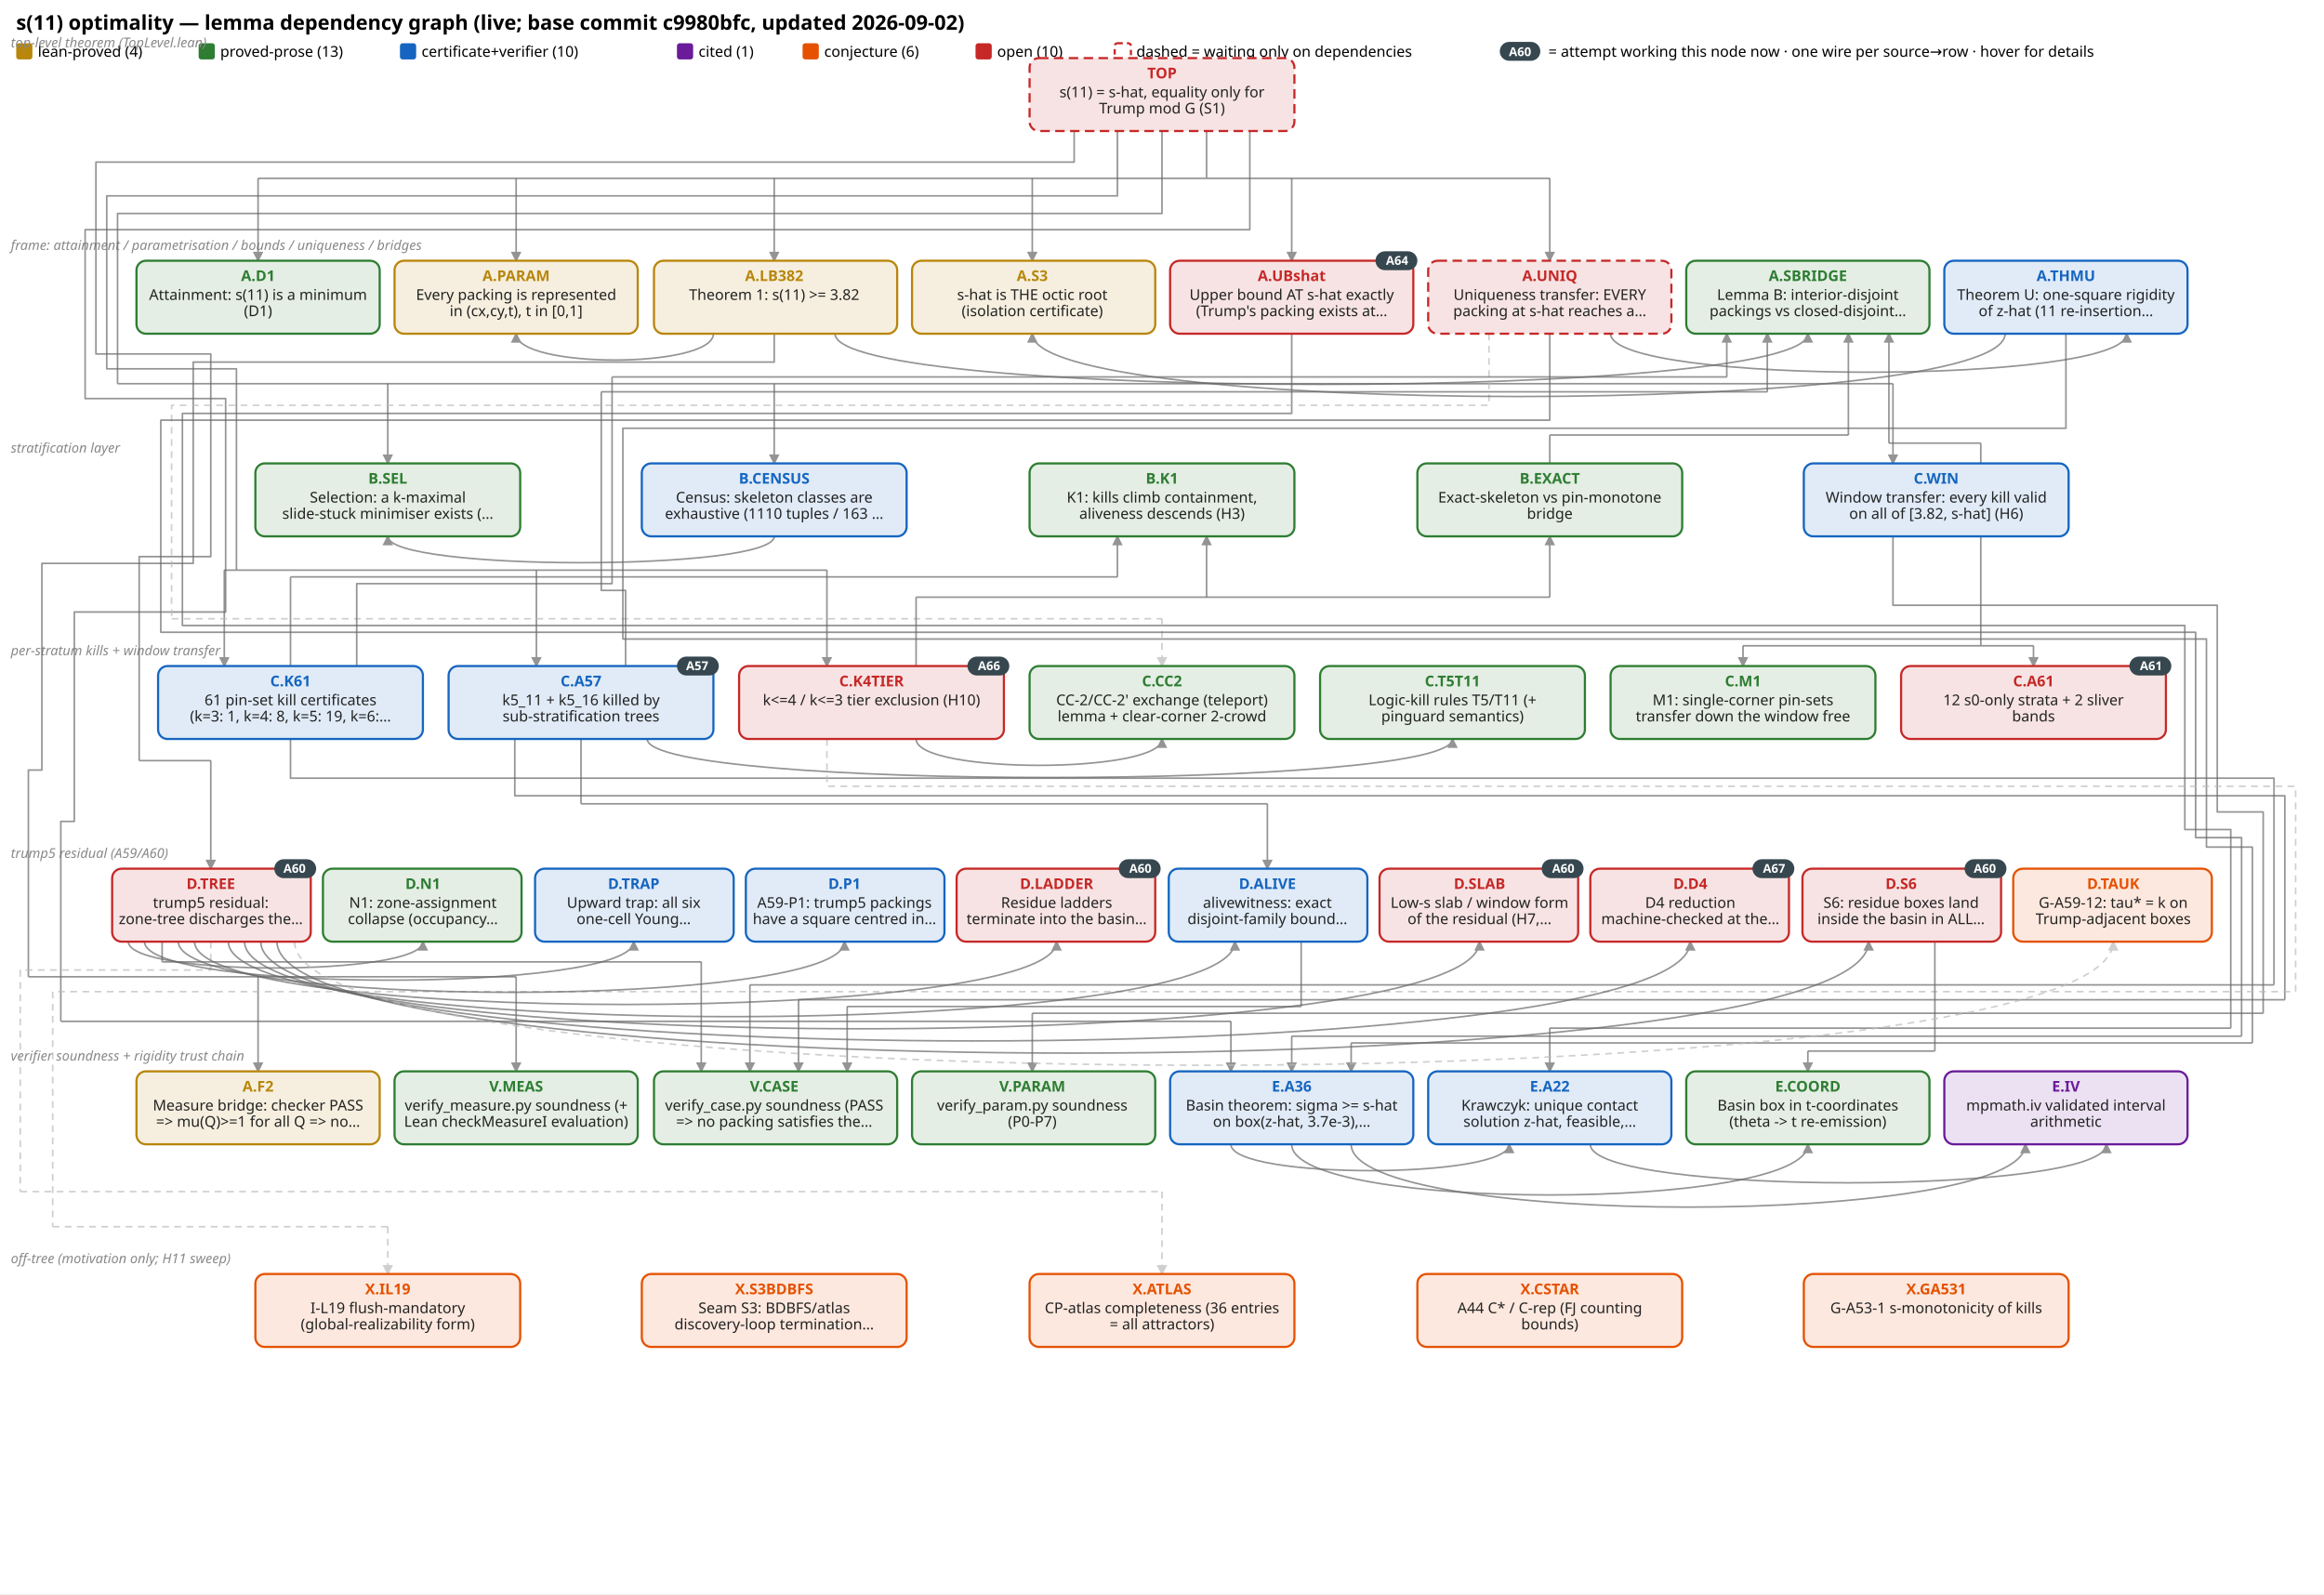
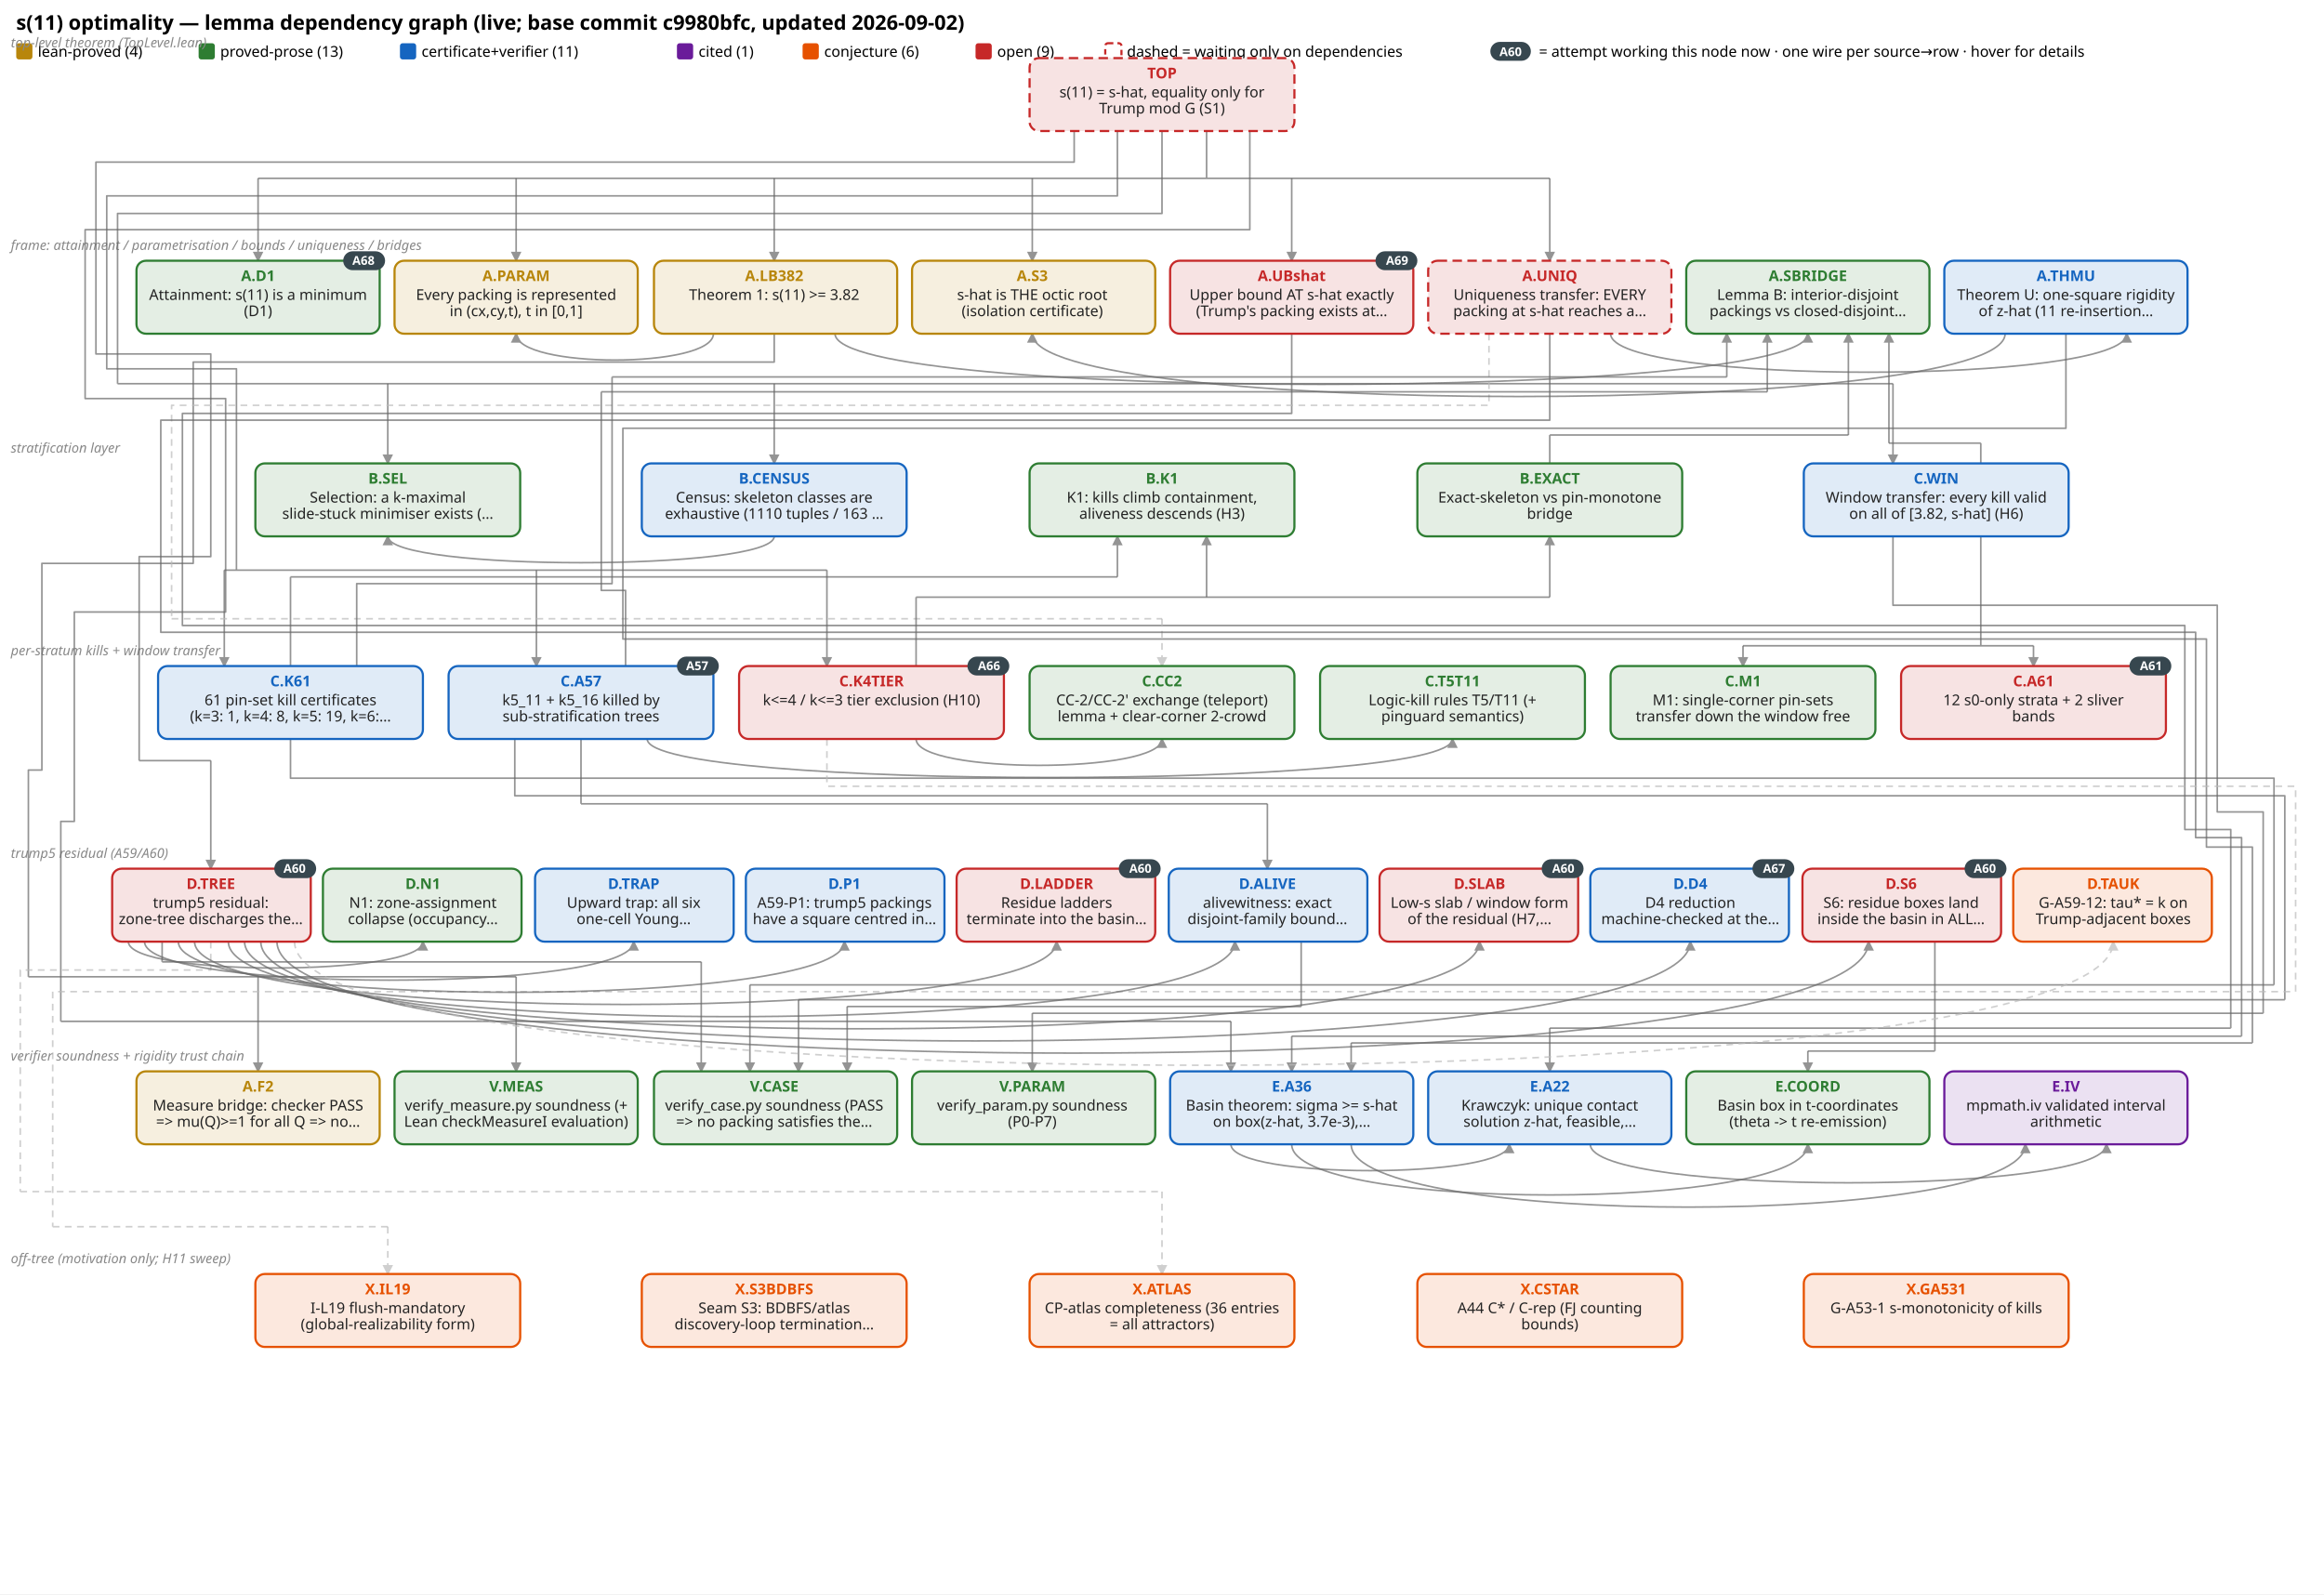
<svg xmlns="http://www.w3.org/2000/svg" width="1720" height="1180" font-family="Segoe UI, sans-serif" font-size="11">
  <defs>
    <marker id="arr" viewBox="0 0 10 10" refX="8.5" refY="5" markerWidth="6.5" markerHeight="6.5" orient="auto-start-reverse">
      <path d="M0,0 L10,5 L0,10 z" fill="#666" />
    </marker>
    <marker id="arrm" viewBox="0 0 10 10" refX="8.5" refY="5" markerWidth="6.5" markerHeight="6.5" orient="auto-start-reverse">
      <path d="M0,0 L10,5 L0,10 z" fill="#bbb" />
    </marker>
  </defs>
  <rect width="1720" height="1180" fill="white" />
  <text x="12" y="22" font-size="15" font-weight="bold">s(11) optimality — lemma dependency graph (live; base commit c9980bfc, updated 2026-09-02)</text>
  <rect x="12" y="32" width="12" height="12" fill="#b8860b" rx="2" />
  <text x="28" y="42">lean-proved (4)</text>
  <rect x="147" y="32" width="12" height="12" fill="#2e7d32" rx="2" />
  <text x="163" y="42">proved-prose (13)</text>
  <rect x="296" y="32" width="12" height="12" fill="#1565c0" rx="2" />
-   <text x="312" y="42">certificate+verifier (10)</text>
+   <text x="312" y="42">certificate+verifier (11)</text>
  <rect x="501" y="32" width="12" height="12" fill="#6a1b9a" rx="2" />
  <text x="517" y="42">cited (1)</text>
  <rect x="594" y="32" width="12" height="12" fill="#e65100" rx="2" />
  <text x="610" y="42">conjecture (6)</text>
  <rect x="722" y="32" width="12" height="12" fill="#c62828" rx="2" />
-   <text x="738" y="42">open (10)</text>
-   <rect x="825" y="32" width="12" height="12" fill="none" stroke="#c62828" stroke-width="1.6" stroke-dasharray="4,3" rx="2" />
-   <text x="841" y="42">dashed = waiting only on dependencies</text>
-   <rect x="1110" y="31" width="30" height="14" rx="7" fill="#37474f" />
-   <text x="1125" y="41.5" text-anchor="middle" fill="white" font-size="9" font-weight="bold">A60</text>
-   <text x="1146" y="42">= attempt working this node now · one wire per source→row · hover for details</text>
+   <text x="738" y="42">open (9)</text>
+   <rect x="818" y="32" width="12" height="12" fill="none" stroke="#c62828" stroke-width="1.6" stroke-dasharray="4,3" rx="2" />
+   <text x="834" y="42">dashed = waiting only on dependencies</text>
+   <rect x="1103" y="31" width="30" height="14" rx="7" fill="#37474f" />
+   <text x="1118" y="41.5" text-anchor="middle" fill="white" font-size="9" font-weight="bold">A60</text>
+   <text x="1139" y="42">= attempt working this node now · one wire per source→row · hover for details</text>
  <text x="8" y="35.0" font-size="10" fill="#888" font-style="italic">top-level theorem (TopLevel.lean)</text>
  <text x="8" y="185.0" font-size="10" fill="#888" font-style="italic">frame: attainment / parametrisation / bounds / uniqueness / bridges</text>
  <text x="8" y="335.0" font-size="10" fill="#888" font-style="italic">stratification layer</text>
  <text x="8" y="485.0" font-size="10" fill="#888" font-style="italic">per-stratum kills + window transfer</text>
  <text x="8" y="635.0" font-size="10" fill="#888" font-style="italic">trump5 residual (A59/A60)</text>
  <text x="8" y="785.0" font-size="10" fill="#888" font-style="italic">verifier soundness + rigidity trust chain</text>
  <text x="8" y="935.0" font-size="10" fill="#888" font-style="italic">off-tree (motivation only; H11 sweep)</text>
  <g>
    <path d="M 893 97 L 893 132 M 191 132 L 1147 132" fill="none" stroke="#666" stroke-width="1.2" opacity="0.7" stroke-linejoin="round" />
    <path d="M 191 132 L 191 193" fill="none" stroke="#666" stroke-width="1.2" opacity="0.7" marker-end="url(#arr)" />
    <path d="M 382 132 L 382 193" fill="none" stroke="#666" stroke-width="1.2" opacity="0.7" marker-end="url(#arr)" />
    <path d="M 573 132 L 573 193" fill="none" stroke="#666" stroke-width="1.2" opacity="0.7" marker-end="url(#arr)" />
    <path d="M 764 132 L 764 193" fill="none" stroke="#666" stroke-width="1.2" opacity="0.7" marker-end="url(#arr)" />
    <path d="M 956 132 L 956 193" fill="none" stroke="#666" stroke-width="1.2" opacity="0.7" marker-end="url(#arr)" />
    <path d="M 1147 132 L 1147 193" fill="none" stroke="#666" stroke-width="1.2" opacity="0.7" marker-end="url(#arr)" />
  </g>
  <g>
    <path d="M 860 97 L 860 158 L 87 158 L 87 284 M 87 284 L 1401 284" fill="none" stroke="#666" stroke-width="1.2" opacity="0.7" stroke-linejoin="round" />
    <path d="M 287 284 L 287 343" fill="none" stroke="#666" stroke-width="1.2" opacity="0.7" marker-end="url(#arr)" />
    <path d="M 573 284 L 573 343" fill="none" stroke="#666" stroke-width="1.2" opacity="0.7" marker-end="url(#arr)" />
    <path d="M 1401 284 L 1401 343" fill="none" stroke="#666" stroke-width="1.2" opacity="0.7" marker-end="url(#arr)" />
  </g>
  <g>
    <path d="M 827 97 L 827 145 L 79 145 L 79 273 L 175 273 L 175 422 M 166 422 L 612 422" fill="none" stroke="#666" stroke-width="1.2" opacity="0.7" stroke-linejoin="round" />
    <path d="M 166 422 L 166 493" fill="none" stroke="#666" stroke-width="1.2" opacity="0.7" marker-end="url(#arr)" />
    <path d="M 397 422 L 397 493" fill="none" stroke="#666" stroke-width="1.2" opacity="0.7" marker-end="url(#arr)" />
    <path d="M 612 422 L 612 493" fill="none" stroke="#666" stroke-width="1.2" opacity="0.7" marker-end="url(#arr)" />
  </g>
  <g>
    <path d="M 795 97 L 795 120 L 71 120 L 71 262 L 156 262 L 156 412 L 103 412 L 103 563 M 103 563 L 156 563" fill="none" stroke="#666" stroke-width="1.2" opacity="0.7" stroke-linejoin="round" />
    <path d="M 156 563 L 156 643" fill="none" stroke="#666" stroke-width="1.2" opacity="0.7" marker-end="url(#arr)" />
  </g>
  <g>
    <path d="M 925 97 L 925 170 L 63 170 L 63 295 L 167 295 L 167 453 L 55 453 L 55 608 L 45 608 L 45 756 M 45 756 L 911 756" fill="none" stroke="#666" stroke-width="1.2" opacity="0.7" stroke-linejoin="round" />
    <path d="M 911 756 L 911 793" fill="none" stroke="#666" stroke-width="1.2" opacity="0.7" marker-end="url(#arr)" />
  </g>
  <g>
    <path d="M 573 247 L 573 268 L 143 268 L 143 417 L 31 417 L 31 570 L 21 570 L 21 723 M 21 723 L 382 723" fill="none" stroke="#666" stroke-width="1.2" opacity="0.7" stroke-linejoin="round" />
    <path d="M 191 723 L 191 793" fill="none" stroke="#666" stroke-width="1.2" opacity="0.7" marker-end="url(#arr)" />
    <path d="M 382 723 L 382 793" fill="none" stroke="#666" stroke-width="1.2" opacity="0.7" marker-end="url(#arr)" />
  </g>
  <g>
    <path d="M 956 247 L 956 306 L 135 306 L 135 463 L 1617 463 L 1617 614 L 1651 614 L 1651 761 M 1147 761 L 1651 761" fill="none" stroke="#666" stroke-width="1.2" opacity="0.7" stroke-linejoin="round" />
    <path d="M 1147 761 L 1147 793" fill="none" stroke="#666" stroke-width="1.2" opacity="0.7" marker-end="url(#arr)" />
  </g>
  <g>
    <path d="M 1102 247 L 1102 300 L 127 300 L 127 458 M 127 458 L 860 458" fill="none" stroke="#bbb" stroke-width="1.2" stroke-dasharray="5,4" opacity="0.7" stroke-linejoin="round" />
    <path d="M 860 458 L 860 493" fill="none" stroke="#bbb" stroke-width="1.2" stroke-dasharray="5,4" opacity="0.7" marker-end="url(#arrm)" />
  </g>
  <g>
    <path d="M 1147 247 L 1147 311 L 119 311 L 119 468 L 1625 468 L 1625 620 L 1659 620 L 1659 767 M 956 767 L 1659 767" fill="none" stroke="#666" stroke-width="1.2" opacity="0.7" stroke-linejoin="round" />
    <path d="M 956 767 L 956 793" fill="none" stroke="#666" stroke-width="1.2" opacity="0.7" marker-end="url(#arr)" />
  </g>
  <g>
    <path d="M 1529 247 L 1529 317 L 461 317 L 461 473 L 1633 473 L 1633 627 L 1667 627 L 1667 772 M 1000 772 L 1667 772" fill="none" stroke="#666" stroke-width="1.2" opacity="0.7" stroke-linejoin="round" />
    <path d="M 1000 772 L 1000 793" fill="none" stroke="#666" stroke-width="1.2" opacity="0.7" marker-end="url(#arr)" />
  </g>
  <g>
    <path d="M 1147 343 L 1147 322 M 1147 322 L 1368 322" fill="none" stroke="#666" stroke-width="1.2" opacity="0.7" stroke-linejoin="round" />
    <path d="M 1368 322 L 1368 247" fill="none" stroke="#666" stroke-width="1.2" opacity="0.7" marker-end="url(#arr)" />
  </g>
  <g>
    <path d="M 1466 397 L 1466 478 M 1290 478 L 1505 478" fill="none" stroke="#666" stroke-width="1.2" opacity="0.7" stroke-linejoin="round" />
    <path d="M 1290 478 L 1290 493" fill="none" stroke="#666" stroke-width="1.2" opacity="0.7" marker-end="url(#arr)" />
    <path d="M 1505 478 L 1505 493" fill="none" stroke="#666" stroke-width="1.2" opacity="0.7" marker-end="url(#arr)" />
  </g>
  <g>
    <path d="M 1401 397 L 1401 448 L 1641 448 L 1641 601 L 1675 601 L 1675 750 M 764 750 L 1675 750" fill="none" stroke="#666" stroke-width="1.2" opacity="0.7" stroke-linejoin="round" />
    <path d="M 764 750 L 764 793" fill="none" stroke="#666" stroke-width="1.2" opacity="0.7" marker-end="url(#arr)" />
  </g>
  <g>
    <path d="M 1466 343 L 1466 328 M 1398 328 L 1466 328" fill="none" stroke="#666" stroke-width="1.2" opacity="0.7" stroke-linejoin="round" />
    <path d="M 1398 328 L 1398 247" fill="none" stroke="#666" stroke-width="1.2" opacity="0.7" marker-end="url(#arr)" />
  </g>
  <g>
    <path d="M 215 547 L 215 576 L 1683 576 L 1683 729 M 555 729 L 1683 729" fill="none" stroke="#666" stroke-width="1.2" opacity="0.7" stroke-linejoin="round" />
    <path d="M 555 729 L 555 793" fill="none" stroke="#666" stroke-width="1.2" opacity="0.7" marker-end="url(#arr)" />
  </g>
  <g>
    <path d="M 215 493 L 215 427 M 215 427 L 827 427" fill="none" stroke="#666" stroke-width="1.2" opacity="0.7" stroke-linejoin="round" />
    <path d="M 827 427 L 827 397" fill="none" stroke="#666" stroke-width="1.2" opacity="0.7" marker-end="url(#arr)" />
  </g>
  <g>
    <path d="M 264 493 L 264 432 L 453 432 L 453 279 M 453 279 L 1278 279" fill="none" stroke="#666" stroke-width="1.2" opacity="0.7" stroke-linejoin="round" />
    <path d="M 1278 279 L 1278 247" fill="none" stroke="#666" stroke-width="1.2" opacity="0.7" marker-end="url(#arr)" />
  </g>
  <g>
    <path d="M 381 547 L 381 589 L 1691 589 L 1691 740 M 591 740 L 1691 740" fill="none" stroke="#666" stroke-width="1.2" opacity="0.7" stroke-linejoin="round" />
    <path d="M 591 740 L 591 793" fill="none" stroke="#666" stroke-width="1.2" opacity="0.7" marker-end="url(#arr)" />
  </g>
  <g>
    <path d="M 430 547 L 430 595 M 430 595 L 938 595" fill="none" stroke="#666" stroke-width="1.2" opacity="0.7" stroke-linejoin="round" />
    <path d="M 938 595 L 938 643" fill="none" stroke="#666" stroke-width="1.2" opacity="0.7" marker-end="url(#arr)" />
  </g>
  <g>
    <path d="M 463 493 L 463 437 L 445 437 L 445 290 M 445 290 L 1308 290" fill="none" stroke="#666" stroke-width="1.2" opacity="0.7" stroke-linejoin="round" />
    <path d="M 1308 290 L 1308 247" fill="none" stroke="#666" stroke-width="1.2" opacity="0.7" marker-end="url(#arr)" />
  </g>
  <g>
    <path d="M 678 493 L 678 442 M 678 442 L 1147 442" fill="none" stroke="#666" stroke-width="1.2" opacity="0.7" stroke-linejoin="round" />
    <path d="M 893 442 L 893 397" fill="none" stroke="#666" stroke-width="1.2" opacity="0.7" marker-end="url(#arr)" />
    <path d="M 1147 442 L 1147 397" fill="none" stroke="#666" stroke-width="1.2" opacity="0.7" marker-end="url(#arr)" />
  </g>
  <g>
    <path d="M 612 547 L 612 582 L 1699 582 L 1699 734 L 39 734 L 39 908 M 39 908 L 287 908" fill="none" stroke="#bbb" stroke-width="1.2" stroke-dasharray="5,4" opacity="0.7" stroke-linejoin="round" />
    <path d="M 287 908 L 287 943" fill="none" stroke="#bbb" stroke-width="1.2" stroke-dasharray="5,4" opacity="0.7" marker-end="url(#arrm)" />
  </g>
  <g>
    <path d="M 120 697 L 120 712 M 120 712 L 519 712" fill="none" stroke="#666" stroke-width="1.2" opacity="0.7" stroke-linejoin="round" />
    <path d="M 519 712 L 519 793" fill="none" stroke="#666" stroke-width="1.2" opacity="0.7" marker-end="url(#arr)" />
  </g>
  <g>
    <path d="M 156 697 L 156 718 L 15 718 L 15 882 M 15 882 L 860 882" fill="none" stroke="#bbb" stroke-width="1.2" stroke-dasharray="5,4" opacity="0.7" stroke-linejoin="round" />
    <path d="M 860 882 L 860 943" fill="none" stroke="#bbb" stroke-width="1.2" stroke-dasharray="5,4" opacity="0.7" marker-end="url(#arrm)" />
  </g>
  <g>
    <path d="M 963 697 L 963 745 M 627 745 L 963 745" fill="none" stroke="#666" stroke-width="1.2" opacity="0.7" stroke-linejoin="round" />
    <path d="M 627 745 L 627 793" fill="none" stroke="#666" stroke-width="1.2" opacity="0.7" marker-end="url(#arr)" />
  </g>
  <g>
    <path d="M 1432 697 L 1432 778 M 1338 778 L 1432 778" fill="none" stroke="#666" stroke-width="1.2" opacity="0.7" stroke-linejoin="round" />
    <path d="M 1338 778 L 1338 793" fill="none" stroke="#666" stroke-width="1.2" opacity="0.7" marker-end="url(#arr)" />
  </g>
  <g>
    <path d="M 528 247 C 528 273 382 273 382 247" fill="none" stroke="#666" stroke-width="1.2" opacity="0.7" marker-end="url(#arr)" />
  </g>
  <g>
    <path d="M 573 397 C 573 423 287 423 287 397" fill="none" stroke="#666" stroke-width="1.2" opacity="0.7" marker-end="url(#arr)" />
  </g>
  <g>
    <path d="M 479 547 C 479 585 1075 585 1075 547" fill="none" stroke="#666" stroke-width="1.2" opacity="0.7" marker-end="url(#arr)" />
  </g>
  <g>
    <path d="M 678 547 C 678 573 860 573 860 547" fill="none" stroke="#666" stroke-width="1.2" opacity="0.7" marker-end="url(#arr)" />
  </g>
  <g>
    <path d="M 95 697 C 95 723 313 723 313 697" fill="none" stroke="#666" stroke-width="1.2" opacity="0.7" marker-end="url(#arr)" />
  </g>
  <g>
    <path d="M 107 697 C 107 735 469 735 469 697" fill="none" stroke="#666" stroke-width="1.2" opacity="0.7" marker-end="url(#arr)" />
  </g>
  <g>
    <path d="M 132 697 C 132 747 625 747 625 697" fill="none" stroke="#666" stroke-width="1.2" opacity="0.7" marker-end="url(#arr)" />
  </g>
  <g>
    <path d="M 144 697 C 144 759 782 759 782 697" fill="none" stroke="#666" stroke-width="1.2" opacity="0.7" marker-end="url(#arr)" />
  </g>
  <g>
    <path d="M 169 697 C 169 771 914 771 914 697" fill="none" stroke="#666" stroke-width="1.2" opacity="0.7" marker-end="url(#arr)" />
  </g>
  <g>
    <path d="M 181 697 C 181 783 1095 783 1095 697" fill="none" stroke="#666" stroke-width="1.2" opacity="0.7" marker-end="url(#arr)" />
  </g>
  <g>
    <path d="M 193 697 C 193 795 1251 795 1251 697" fill="none" stroke="#666" stroke-width="1.2" opacity="0.7" marker-end="url(#arr)" />
  </g>
  <g>
    <path d="M 205 697 C 205 807 1383 807 1383 697" fill="none" stroke="#666" stroke-width="1.2" opacity="0.7" marker-end="url(#arr)" />
  </g>
  <g>
    <path d="M 218 697 C 218 819 1564 819 1564 697" fill="none" stroke="#bbb" stroke-width="1.2" stroke-dasharray="5,4" opacity="0.7" marker-end="url(#arrm)" />
  </g>
  <g>
    <path d="M 911 847 C 911 873 1117 873 1117 847" fill="none" stroke="#666" stroke-width="1.2" opacity="0.7" marker-end="url(#arr)" />
  </g>
  <g>
    <path d="M 1000 847 C 1000 909 1499 909 1499 847" fill="none" stroke="#666" stroke-width="1.2" opacity="0.7" marker-end="url(#arr)" />
  </g>
  <g>
    <path d="M 956 847 C 956 897 1338 897 1338 847" fill="none" stroke="#666" stroke-width="1.2" opacity="0.7" marker-end="url(#arr)" />
  </g>
  <g>
    <path d="M 1177 847 C 1177 885 1559 885 1559 847" fill="none" stroke="#666" stroke-width="1.2" opacity="0.7" marker-end="url(#arr)" />
  </g>
  <g>
    <path d="M 618 247 C 618 297 1338 297 1338 247" fill="none" stroke="#666" stroke-width="1.2" opacity="0.7" marker-end="url(#arr)" />
  </g>
  <g>
    <path d="M 1192 247 C 1192 285 1574 285 1574 247" fill="none" stroke="#666" stroke-width="1.2" opacity="0.7" marker-end="url(#arr)" />
  </g>
  <g>
    <path d="M 1484 247 C 1484 309 764 309 764 247" fill="none" stroke="#666" stroke-width="1.2" opacity="0.7" marker-end="url(#arr)" />
  </g>
  <g>
    <rect x="762" y="43" width="196" height="54" rx="7" fill="white" />
    <rect x="762" y="43" width="196" height="54" rx="7" fill="#c62828" fill-opacity="0.13" stroke="#c62828" stroke-width="1.6" stroke-dasharray="7,4" />
    <text x="860" y="58" text-anchor="middle" font-weight="bold" fill="#c62828">TOP</text>
    <text x="860" y="72" text-anchor="middle" fill="#222">s(11) = s-hat, equality only for</text>
    <text x="860" y="84" text-anchor="middle" fill="#222">Trump mod G (S1)</text>
  </g>
  <g>
    <rect x="101" y="193" width="180" height="54" rx="7" fill="white" />
    <rect x="101" y="193" width="180" height="54" rx="7" fill="#2e7d32" fill-opacity="0.13" stroke="#2e7d32" stroke-width="1.6" />
    <text x="191" y="208" text-anchor="middle" font-weight="bold" fill="#2e7d32">A.D1</text>
    <text x="191" y="222" text-anchor="middle" fill="#222">Attainment: s(11) is a minimum</text>
    <text x="191" y="234" text-anchor="middle" fill="#222">(D1)</text>
+     <rect x="254" y="186" width="31" height="14" rx="7" fill="#37474f" />
+     <text x="269" y="196" text-anchor="middle" fill="white" font-size="9" font-weight="bold">A68</text>
  </g>
  <g>
    <rect x="292" y="193" width="180" height="54" rx="7" fill="white" />
    <rect x="292" y="193" width="180" height="54" rx="7" fill="#b8860b" fill-opacity="0.13" stroke="#b8860b" stroke-width="1.6" />
    <text x="382" y="208" text-anchor="middle" font-weight="bold" fill="#b8860b">A.PARAM</text>
    <text x="382" y="222" text-anchor="middle" fill="#222">Every packing is represented</text>
    <text x="382" y="234" text-anchor="middle" fill="#222">in (cx,cy,t), t in [0,1]</text>
  </g>
  <g>
    <rect x="484" y="193" width="180" height="54" rx="7" fill="white" />
    <rect x="484" y="193" width="180" height="54" rx="7" fill="#b8860b" fill-opacity="0.13" stroke="#b8860b" stroke-width="1.6" />
    <text x="573" y="208" text-anchor="middle" font-weight="bold" fill="#b8860b">A.LB382</text>
    <text x="573" y="222" text-anchor="middle" fill="#222">Theorem 1: s(11) &gt;= 3.82</text>
  </g>
  <g>
    <rect x="675" y="193" width="180" height="54" rx="7" fill="white" />
    <rect x="675" y="193" width="180" height="54" rx="7" fill="#b8860b" fill-opacity="0.13" stroke="#b8860b" stroke-width="1.6" />
    <text x="764" y="208" text-anchor="middle" font-weight="bold" fill="#b8860b">A.S3</text>
    <text x="764" y="222" text-anchor="middle" fill="#222">s-hat is THE octic root</text>
    <text x="764" y="234" text-anchor="middle" fill="#222">(isolation certificate)</text>
  </g>
  <g>
    <rect x="866" y="193" width="180" height="54" rx="7" fill="white" />
    <rect x="866" y="193" width="180" height="54" rx="7" fill="#c62828" fill-opacity="0.13" stroke="#c62828" stroke-width="1.6" />
    <text x="956" y="208" text-anchor="middle" font-weight="bold" fill="#c62828">A.UBshat</text>
    <text x="956" y="222" text-anchor="middle" fill="#222">Upper bound AT s-hat exactly</text>
    <text x="956" y="234" text-anchor="middle" fill="#222">(Trump's packing exists at…</text>
    <rect x="1018" y="186" width="31" height="14" rx="7" fill="#37474f" />
-     <text x="1034" y="196" text-anchor="middle" fill="white" font-size="9" font-weight="bold">A64</text>
+     <text x="1034" y="196" text-anchor="middle" fill="white" font-size="9" font-weight="bold">A69</text>
  </g>
  <g>
    <rect x="1057" y="193" width="180" height="54" rx="7" fill="white" />
    <rect x="1057" y="193" width="180" height="54" rx="7" fill="#c62828" fill-opacity="0.13" stroke="#c62828" stroke-width="1.6" stroke-dasharray="7,4" />
    <text x="1147" y="208" text-anchor="middle" font-weight="bold" fill="#c62828">A.UNIQ</text>
    <text x="1147" y="222" text-anchor="middle" fill="#222">Uniqueness transfer: EVERY</text>
    <text x="1147" y="234" text-anchor="middle" fill="#222">packing at s-hat reaches a…</text>
  </g>
  <g>
    <rect x="1248" y="193" width="180" height="54" rx="7" fill="white" />
    <rect x="1248" y="193" width="180" height="54" rx="7" fill="#2e7d32" fill-opacity="0.13" stroke="#2e7d32" stroke-width="1.6" />
    <text x="1338" y="208" text-anchor="middle" font-weight="bold" fill="#2e7d32">A.SBRIDGE</text>
    <text x="1338" y="222" text-anchor="middle" fill="#222">Lemma B: interior-disjoint</text>
    <text x="1338" y="234" text-anchor="middle" fill="#222">packings vs closed-disjoint…</text>
  </g>
  <g>
    <rect x="1439" y="193" width="180" height="54" rx="7" fill="white" />
    <rect x="1439" y="193" width="180" height="54" rx="7" fill="#1565c0" fill-opacity="0.13" stroke="#1565c0" stroke-width="1.6" />
    <text x="1529" y="208" text-anchor="middle" font-weight="bold" fill="#1565c0">A.THMU</text>
    <text x="1529" y="222" text-anchor="middle" fill="#222">Theorem U: one-square rigidity</text>
    <text x="1529" y="234" text-anchor="middle" fill="#222">of z-hat (11 re-insertion…</text>
  </g>
  <g>
    <rect x="189" y="343" width="196" height="54" rx="7" fill="white" />
    <rect x="189" y="343" width="196" height="54" rx="7" fill="#2e7d32" fill-opacity="0.13" stroke="#2e7d32" stroke-width="1.6" />
    <text x="287" y="358" text-anchor="middle" font-weight="bold" fill="#2e7d32">B.SEL</text>
    <text x="287" y="372" text-anchor="middle" fill="#222">Selection: a k-maximal</text>
    <text x="287" y="384" text-anchor="middle" fill="#222">slide-stuck minimiser exists (…</text>
  </g>
  <g>
    <rect x="475" y="343" width="196" height="54" rx="7" fill="white" />
    <rect x="475" y="343" width="196" height="54" rx="7" fill="#1565c0" fill-opacity="0.13" stroke="#1565c0" stroke-width="1.6" />
    <text x="573" y="358" text-anchor="middle" font-weight="bold" fill="#1565c0">B.CENSUS</text>
    <text x="573" y="372" text-anchor="middle" fill="#222">Census: skeleton classes are</text>
    <text x="573" y="384" text-anchor="middle" fill="#222">exhaustive (1110 tuples / 163 …</text>
  </g>
  <g>
    <rect x="762" y="343" width="196" height="54" rx="7" fill="white" />
    <rect x="762" y="343" width="196" height="54" rx="7" fill="#2e7d32" fill-opacity="0.13" stroke="#2e7d32" stroke-width="1.6" />
    <text x="860" y="358" text-anchor="middle" font-weight="bold" fill="#2e7d32">B.K1</text>
    <text x="860" y="372" text-anchor="middle" fill="#222">K1: kills climb containment,</text>
    <text x="860" y="384" text-anchor="middle" fill="#222">aliveness descends (H3)</text>
  </g>
  <g>
    <rect x="1049" y="343" width="196" height="54" rx="7" fill="white" />
    <rect x="1049" y="343" width="196" height="54" rx="7" fill="#2e7d32" fill-opacity="0.13" stroke="#2e7d32" stroke-width="1.6" />
    <text x="1147" y="358" text-anchor="middle" font-weight="bold" fill="#2e7d32">B.EXACT</text>
    <text x="1147" y="372" text-anchor="middle" fill="#222">Exact-skeleton vs pin-monotone</text>
    <text x="1147" y="384" text-anchor="middle" fill="#222">bridge</text>
  </g>
  <g>
    <rect x="1335" y="343" width="196" height="54" rx="7" fill="white" />
    <rect x="1335" y="343" width="196" height="54" rx="7" fill="#1565c0" fill-opacity="0.13" stroke="#1565c0" stroke-width="1.6" />
    <text x="1433" y="358" text-anchor="middle" font-weight="bold" fill="#1565c0">C.WIN</text>
    <text x="1433" y="372" text-anchor="middle" fill="#222">Window transfer: every kill valid</text>
    <text x="1433" y="384" text-anchor="middle" fill="#222">on all of [3.82, s-hat] (H6)</text>
  </g>
  <g>
    <rect x="117" y="493" width="196" height="54" rx="7" fill="white" />
    <rect x="117" y="493" width="196" height="54" rx="7" fill="#1565c0" fill-opacity="0.13" stroke="#1565c0" stroke-width="1.6" />
    <text x="215" y="508" text-anchor="middle" font-weight="bold" fill="#1565c0">C.K61</text>
    <text x="215" y="522" text-anchor="middle" fill="#222">61 pin-set kill certificates</text>
    <text x="215" y="534" text-anchor="middle" fill="#222">(k=3: 1, k=4: 8, k=5: 19, k=6:…</text>
  </g>
  <g>
    <rect x="332" y="493" width="196" height="54" rx="7" fill="white" />
    <rect x="332" y="493" width="196" height="54" rx="7" fill="#1565c0" fill-opacity="0.13" stroke="#1565c0" stroke-width="1.6" />
    <text x="430" y="508" text-anchor="middle" font-weight="bold" fill="#1565c0">C.A57</text>
    <text x="430" y="522" text-anchor="middle" fill="#222">k5_11 + k5_16 killed by</text>
    <text x="430" y="534" text-anchor="middle" fill="#222">sub-stratification trees</text>
    <rect x="501" y="486" width="31" height="14" rx="7" fill="#37474f" />
    <text x="516" y="496" text-anchor="middle" fill="white" font-size="9" font-weight="bold">A57</text>
  </g>
  <g>
    <rect x="547" y="493" width="196" height="54" rx="7" fill="white" />
    <rect x="547" y="493" width="196" height="54" rx="7" fill="#c62828" fill-opacity="0.13" stroke="#c62828" stroke-width="1.6" />
    <text x="645" y="508" text-anchor="middle" font-weight="bold" fill="#c62828">C.K4TIER</text>
    <text x="645" y="522" text-anchor="middle" fill="#222">k&lt;=4 / k&lt;=3 tier exclusion (H10)</text>
    <rect x="716" y="486" width="31" height="14" rx="7" fill="#37474f" />
    <text x="732" y="496" text-anchor="middle" fill="white" font-size="9" font-weight="bold">A66</text>
  </g>
  <g>
    <rect x="762" y="493" width="196" height="54" rx="7" fill="white" />
    <rect x="762" y="493" width="196" height="54" rx="7" fill="#2e7d32" fill-opacity="0.13" stroke="#2e7d32" stroke-width="1.6" />
    <text x="860" y="508" text-anchor="middle" font-weight="bold" fill="#2e7d32">C.CC2</text>
    <text x="860" y="522" text-anchor="middle" fill="#222">CC-2/CC-2' exchange (teleport)</text>
    <text x="860" y="534" text-anchor="middle" fill="#222">lemma + clear-corner 2-crowd</text>
  </g>
  <g>
    <rect x="977" y="493" width="196" height="54" rx="7" fill="white" />
    <rect x="977" y="493" width="196" height="54" rx="7" fill="#2e7d32" fill-opacity="0.13" stroke="#2e7d32" stroke-width="1.6" />
    <text x="1075" y="508" text-anchor="middle" font-weight="bold" fill="#2e7d32">C.T5T11</text>
    <text x="1075" y="522" text-anchor="middle" fill="#222">Logic-kill rules T5/T11 (+</text>
    <text x="1075" y="534" text-anchor="middle" fill="#222">pinguard semantics)</text>
  </g>
  <g>
    <rect x="1192" y="493" width="196" height="54" rx="7" fill="white" />
    <rect x="1192" y="493" width="196" height="54" rx="7" fill="#2e7d32" fill-opacity="0.13" stroke="#2e7d32" stroke-width="1.6" />
    <text x="1290" y="508" text-anchor="middle" font-weight="bold" fill="#2e7d32">C.M1</text>
    <text x="1290" y="522" text-anchor="middle" fill="#222">M1: single-corner pin-sets</text>
    <text x="1290" y="534" text-anchor="middle" fill="#222">transfer down the window free</text>
  </g>
  <g>
    <rect x="1407" y="493" width="196" height="54" rx="7" fill="white" />
    <rect x="1407" y="493" width="196" height="54" rx="7" fill="#c62828" fill-opacity="0.13" stroke="#c62828" stroke-width="1.6" />
    <text x="1505" y="508" text-anchor="middle" font-weight="bold" fill="#c62828">C.A61</text>
    <text x="1505" y="522" text-anchor="middle" fill="#222">12 s0-only strata + 2 sliver</text>
    <text x="1505" y="534" text-anchor="middle" fill="#222">bands</text>
    <rect x="1576" y="486" width="31" height="14" rx="7" fill="#37474f" />
    <text x="1592" y="496" text-anchor="middle" fill="white" font-size="9" font-weight="bold">A61</text>
  </g>
  <g>
    <rect x="83" y="643" width="147" height="54" rx="7" fill="white" />
    <rect x="83" y="643" width="147" height="54" rx="7" fill="#c62828" fill-opacity="0.13" stroke="#c62828" stroke-width="1.6" />
    <text x="156" y="658" text-anchor="middle" font-weight="bold" fill="#c62828">D.TREE</text>
    <text x="156" y="672" text-anchor="middle" fill="#222">trump5 residual:</text>
    <text x="156" y="684" text-anchor="middle" fill="#222">zone-tree discharges the…</text>
    <rect x="203" y="636" width="31" height="14" rx="7" fill="#37474f" />
    <text x="218" y="646" text-anchor="middle" fill="white" font-size="9" font-weight="bold">A60</text>
  </g>
  <g>
    <rect x="239" y="643" width="147" height="54" rx="7" fill="white" />
    <rect x="239" y="643" width="147" height="54" rx="7" fill="#2e7d32" fill-opacity="0.13" stroke="#2e7d32" stroke-width="1.6" />
    <text x="313" y="658" text-anchor="middle" font-weight="bold" fill="#2e7d32">D.N1</text>
    <text x="313" y="672" text-anchor="middle" fill="#222">N1: zone-assignment</text>
    <text x="313" y="684" text-anchor="middle" fill="#222">collapse (occupancy…</text>
  </g>
  <g>
    <rect x="396" y="643" width="147" height="54" rx="7" fill="white" />
    <rect x="396" y="643" width="147" height="54" rx="7" fill="#1565c0" fill-opacity="0.13" stroke="#1565c0" stroke-width="1.6" />
    <text x="469" y="658" text-anchor="middle" font-weight="bold" fill="#1565c0">D.TRAP</text>
    <text x="469" y="672" text-anchor="middle" fill="#222">Upward trap: all six</text>
    <text x="469" y="684" text-anchor="middle" fill="#222">one-cell Young…</text>
  </g>
  <g>
    <rect x="552" y="643" width="147" height="54" rx="7" fill="white" />
    <rect x="552" y="643" width="147" height="54" rx="7" fill="#1565c0" fill-opacity="0.13" stroke="#1565c0" stroke-width="1.6" />
    <text x="625" y="658" text-anchor="middle" font-weight="bold" fill="#1565c0">D.P1</text>
    <text x="625" y="672" text-anchor="middle" fill="#222">A59-P1: trump5 packings</text>
    <text x="625" y="684" text-anchor="middle" fill="#222">have a square centred in…</text>
  </g>
  <g>
    <rect x="708" y="643" width="147" height="54" rx="7" fill="white" />
    <rect x="708" y="643" width="147" height="54" rx="7" fill="#c62828" fill-opacity="0.13" stroke="#c62828" stroke-width="1.6" />
    <text x="782" y="658" text-anchor="middle" font-weight="bold" fill="#c62828">D.LADDER</text>
    <text x="782" y="672" text-anchor="middle" fill="#222">Residue ladders</text>
    <text x="782" y="684" text-anchor="middle" fill="#222">terminate into the basin…</text>
    <rect x="828" y="636" width="31" height="14" rx="7" fill="#37474f" />
    <text x="844" y="646" text-anchor="middle" fill="white" font-size="9" font-weight="bold">A60</text>
  </g>
  <g>
    <rect x="865" y="643" width="147" height="54" rx="7" fill="white" />
    <rect x="865" y="643" width="147" height="54" rx="7" fill="#1565c0" fill-opacity="0.13" stroke="#1565c0" stroke-width="1.6" />
    <text x="938" y="658" text-anchor="middle" font-weight="bold" fill="#1565c0">D.ALIVE</text>
    <text x="938" y="672" text-anchor="middle" fill="#222">alivewitness: exact</text>
    <text x="938" y="684" text-anchor="middle" fill="#222">disjoint-family bound…</text>
  </g>
  <g>
    <rect x="1021" y="643" width="147" height="54" rx="7" fill="white" />
    <rect x="1021" y="643" width="147" height="54" rx="7" fill="#c62828" fill-opacity="0.13" stroke="#c62828" stroke-width="1.6" />
    <text x="1095" y="658" text-anchor="middle" font-weight="bold" fill="#c62828">D.SLAB</text>
    <text x="1095" y="672" text-anchor="middle" fill="#222">Low-s slab / window form</text>
    <text x="1095" y="684" text-anchor="middle" fill="#222">of the residual (H7,…</text>
    <rect x="1141" y="636" width="31" height="14" rx="7" fill="#37474f" />
    <text x="1157" y="646" text-anchor="middle" fill="white" font-size="9" font-weight="bold">A60</text>
  </g>
  <g>
    <rect x="1177" y="643" width="147" height="54" rx="7" fill="white" />
-     <rect x="1177" y="643" width="147" height="54" rx="7" fill="#c62828" fill-opacity="0.13" stroke="#c62828" stroke-width="1.6" />
-     <text x="1251" y="658" text-anchor="middle" font-weight="bold" fill="#c62828">D.D4</text>
+     <rect x="1177" y="643" width="147" height="54" rx="7" fill="#1565c0" fill-opacity="0.13" stroke="#1565c0" stroke-width="1.6" />
+     <text x="1251" y="658" text-anchor="middle" font-weight="bold" fill="#1565c0">D.D4</text>
    <text x="1251" y="672" text-anchor="middle" fill="#222">D4 reduction</text>
    <text x="1251" y="684" text-anchor="middle" fill="#222">machine-checked at the…</text>
    <rect x="1297" y="636" width="31" height="14" rx="7" fill="#37474f" />
    <text x="1313" y="646" text-anchor="middle" fill="white" font-size="9" font-weight="bold">A67</text>
  </g>
  <g>
    <rect x="1334" y="643" width="147" height="54" rx="7" fill="white" />
    <rect x="1334" y="643" width="147" height="54" rx="7" fill="#c62828" fill-opacity="0.13" stroke="#c62828" stroke-width="1.6" />
    <text x="1407" y="658" text-anchor="middle" font-weight="bold" fill="#c62828">D.S6</text>
    <text x="1407" y="672" text-anchor="middle" fill="#222">S6: residue boxes land</text>
    <text x="1407" y="684" text-anchor="middle" fill="#222">inside the basin in ALL…</text>
    <rect x="1454" y="636" width="31" height="14" rx="7" fill="#37474f" />
    <text x="1469" y="646" text-anchor="middle" fill="white" font-size="9" font-weight="bold">A60</text>
  </g>
  <g>
    <rect x="1490" y="643" width="147" height="54" rx="7" fill="white" />
    <rect x="1490" y="643" width="147" height="54" rx="7" fill="#e65100" fill-opacity="0.13" stroke="#e65100" stroke-width="1.6" />
    <text x="1564" y="658" text-anchor="middle" font-weight="bold" fill="#e65100">D.TAUK</text>
    <text x="1564" y="672" text-anchor="middle" fill="#222">G-A59-12: tau* = k on</text>
    <text x="1564" y="684" text-anchor="middle" fill="#222">Trump-adjacent boxes</text>
  </g>
  <g>
    <rect x="101" y="793" width="180" height="54" rx="7" fill="white" />
    <rect x="101" y="793" width="180" height="54" rx="7" fill="#b8860b" fill-opacity="0.13" stroke="#b8860b" stroke-width="1.6" />
    <text x="191" y="808" text-anchor="middle" font-weight="bold" fill="#b8860b">A.F2</text>
    <text x="191" y="822" text-anchor="middle" fill="#222">Measure bridge: checker PASS</text>
    <text x="191" y="834" text-anchor="middle" fill="#222">=&gt; mu(Q)&gt;=1 for all Q =&gt; no…</text>
  </g>
  <g>
    <rect x="292" y="793" width="180" height="54" rx="7" fill="white" />
    <rect x="292" y="793" width="180" height="54" rx="7" fill="#2e7d32" fill-opacity="0.13" stroke="#2e7d32" stroke-width="1.6" />
    <text x="382" y="808" text-anchor="middle" font-weight="bold" fill="#2e7d32">V.MEAS</text>
    <text x="382" y="822" text-anchor="middle" fill="#222">verify_measure.py soundness (+</text>
    <text x="382" y="834" text-anchor="middle" fill="#222">Lean checkMeasureI evaluation)</text>
  </g>
  <g>
    <rect x="484" y="793" width="180" height="54" rx="7" fill="white" />
    <rect x="484" y="793" width="180" height="54" rx="7" fill="#2e7d32" fill-opacity="0.13" stroke="#2e7d32" stroke-width="1.6" />
    <text x="573" y="808" text-anchor="middle" font-weight="bold" fill="#2e7d32">V.CASE</text>
    <text x="573" y="822" text-anchor="middle" fill="#222">verify_case.py soundness (PASS</text>
    <text x="573" y="834" text-anchor="middle" fill="#222">=&gt; no packing satisfies the…</text>
  </g>
  <g>
    <rect x="675" y="793" width="180" height="54" rx="7" fill="white" />
    <rect x="675" y="793" width="180" height="54" rx="7" fill="#2e7d32" fill-opacity="0.13" stroke="#2e7d32" stroke-width="1.6" />
    <text x="764" y="808" text-anchor="middle" font-weight="bold" fill="#2e7d32">V.PARAM</text>
    <text x="764" y="822" text-anchor="middle" fill="#222">verify_param.py soundness</text>
    <text x="764" y="834" text-anchor="middle" fill="#222">(P0-P7)</text>
  </g>
  <g>
    <rect x="866" y="793" width="180" height="54" rx="7" fill="white" />
    <rect x="866" y="793" width="180" height="54" rx="7" fill="#1565c0" fill-opacity="0.13" stroke="#1565c0" stroke-width="1.6" />
    <text x="956" y="808" text-anchor="middle" font-weight="bold" fill="#1565c0">E.A36</text>
    <text x="956" y="822" text-anchor="middle" fill="#222">Basin theorem: sigma &gt;= s-hat</text>
    <text x="956" y="834" text-anchor="middle" fill="#222">on box(z-hat, 3.7e-3),…</text>
  </g>
  <g>
    <rect x="1057" y="793" width="180" height="54" rx="7" fill="white" />
    <rect x="1057" y="793" width="180" height="54" rx="7" fill="#1565c0" fill-opacity="0.13" stroke="#1565c0" stroke-width="1.6" />
    <text x="1147" y="808" text-anchor="middle" font-weight="bold" fill="#1565c0">E.A22</text>
    <text x="1147" y="822" text-anchor="middle" fill="#222">Krawczyk: unique contact</text>
    <text x="1147" y="834" text-anchor="middle" fill="#222">solution z-hat, feasible,…</text>
  </g>
  <g>
    <rect x="1248" y="793" width="180" height="54" rx="7" fill="white" />
    <rect x="1248" y="793" width="180" height="54" rx="7" fill="#2e7d32" fill-opacity="0.13" stroke="#2e7d32" stroke-width="1.6" />
    <text x="1338" y="808" text-anchor="middle" font-weight="bold" fill="#2e7d32">E.COORD</text>
    <text x="1338" y="822" text-anchor="middle" fill="#222">Basin box in t-coordinates</text>
    <text x="1338" y="834" text-anchor="middle" fill="#222">(theta -&gt; t re-emission)</text>
  </g>
  <g>
    <rect x="1439" y="793" width="180" height="54" rx="7" fill="white" />
    <rect x="1439" y="793" width="180" height="54" rx="7" fill="#6a1b9a" fill-opacity="0.13" stroke="#6a1b9a" stroke-width="1.6" />
    <text x="1529" y="808" text-anchor="middle" font-weight="bold" fill="#6a1b9a">E.IV</text>
    <text x="1529" y="822" text-anchor="middle" fill="#222">mpmath.iv validated interval</text>
    <text x="1529" y="834" text-anchor="middle" fill="#222">arithmetic</text>
  </g>
  <g>
    <rect x="189" y="943" width="196" height="54" rx="7" fill="white" />
    <rect x="189" y="943" width="196" height="54" rx="7" fill="#e65100" fill-opacity="0.13" stroke="#e65100" stroke-width="1.6" />
    <text x="287" y="958" text-anchor="middle" font-weight="bold" fill="#e65100">X.IL19</text>
    <text x="287" y="972" text-anchor="middle" fill="#222">I-L19 flush-mandatory</text>
    <text x="287" y="984" text-anchor="middle" fill="#222">(global-realizability form)</text>
  </g>
  <g>
    <rect x="475" y="943" width="196" height="54" rx="7" fill="white" />
    <rect x="475" y="943" width="196" height="54" rx="7" fill="#e65100" fill-opacity="0.13" stroke="#e65100" stroke-width="1.6" />
    <text x="573" y="958" text-anchor="middle" font-weight="bold" fill="#e65100">X.S3BDBFS</text>
    <text x="573" y="972" text-anchor="middle" fill="#222">Seam S3: BDBFS/atlas</text>
    <text x="573" y="984" text-anchor="middle" fill="#222">discovery-loop termination…</text>
  </g>
  <g>
    <rect x="762" y="943" width="196" height="54" rx="7" fill="white" />
    <rect x="762" y="943" width="196" height="54" rx="7" fill="#e65100" fill-opacity="0.13" stroke="#e65100" stroke-width="1.6" />
    <text x="860" y="958" text-anchor="middle" font-weight="bold" fill="#e65100">X.ATLAS</text>
    <text x="860" y="972" text-anchor="middle" fill="#222">CP-atlas completeness (36 entries</text>
    <text x="860" y="984" text-anchor="middle" fill="#222">= all attractors)</text>
  </g>
  <g>
    <rect x="1049" y="943" width="196" height="54" rx="7" fill="white" />
    <rect x="1049" y="943" width="196" height="54" rx="7" fill="#e65100" fill-opacity="0.13" stroke="#e65100" stroke-width="1.6" />
    <text x="1147" y="958" text-anchor="middle" font-weight="bold" fill="#e65100">X.CSTAR</text>
    <text x="1147" y="972" text-anchor="middle" fill="#222">A44 C* / C-rep (FJ counting</text>
    <text x="1147" y="984" text-anchor="middle" fill="#222">bounds)</text>
  </g>
  <g>
    <rect x="1335" y="943" width="196" height="54" rx="7" fill="white" />
    <rect x="1335" y="943" width="196" height="54" rx="7" fill="#e65100" fill-opacity="0.13" stroke="#e65100" stroke-width="1.6" />
    <text x="1433" y="958" text-anchor="middle" font-weight="bold" fill="#e65100">X.GA531</text>
    <text x="1433" y="972" text-anchor="middle" fill="#222">G-A53-1 s-monotonicity of kills</text>
  </g>
</svg>
